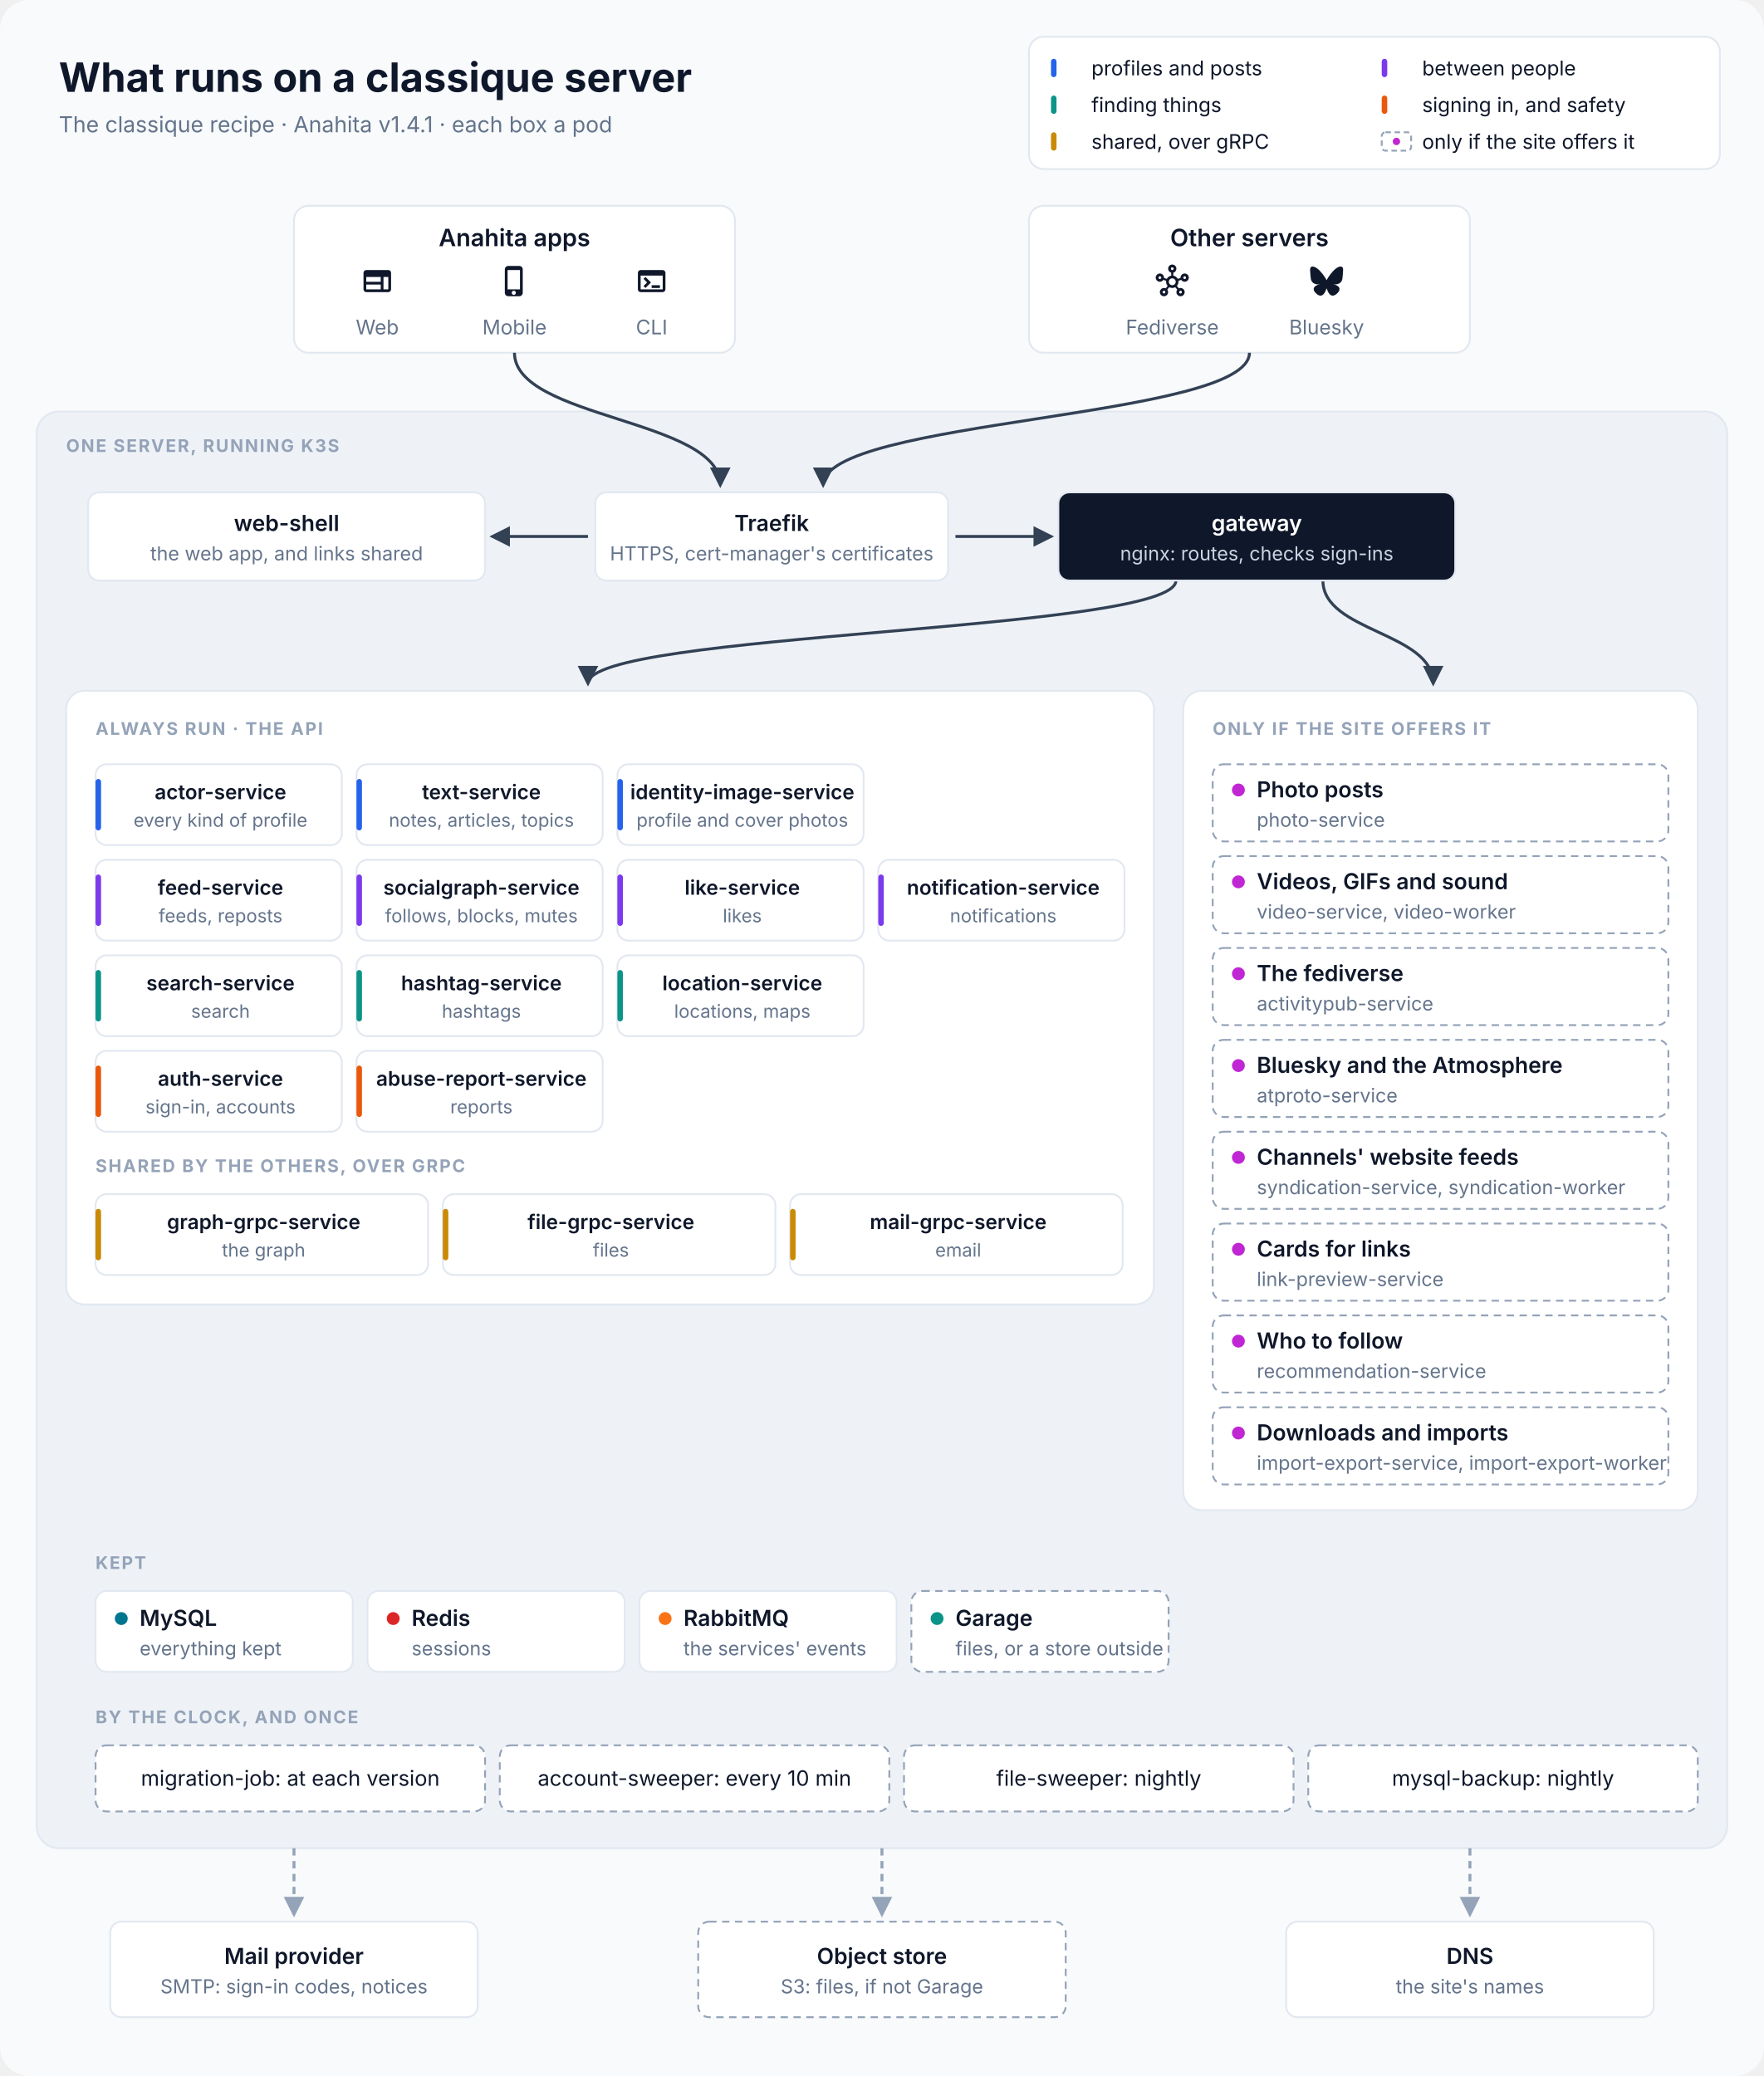
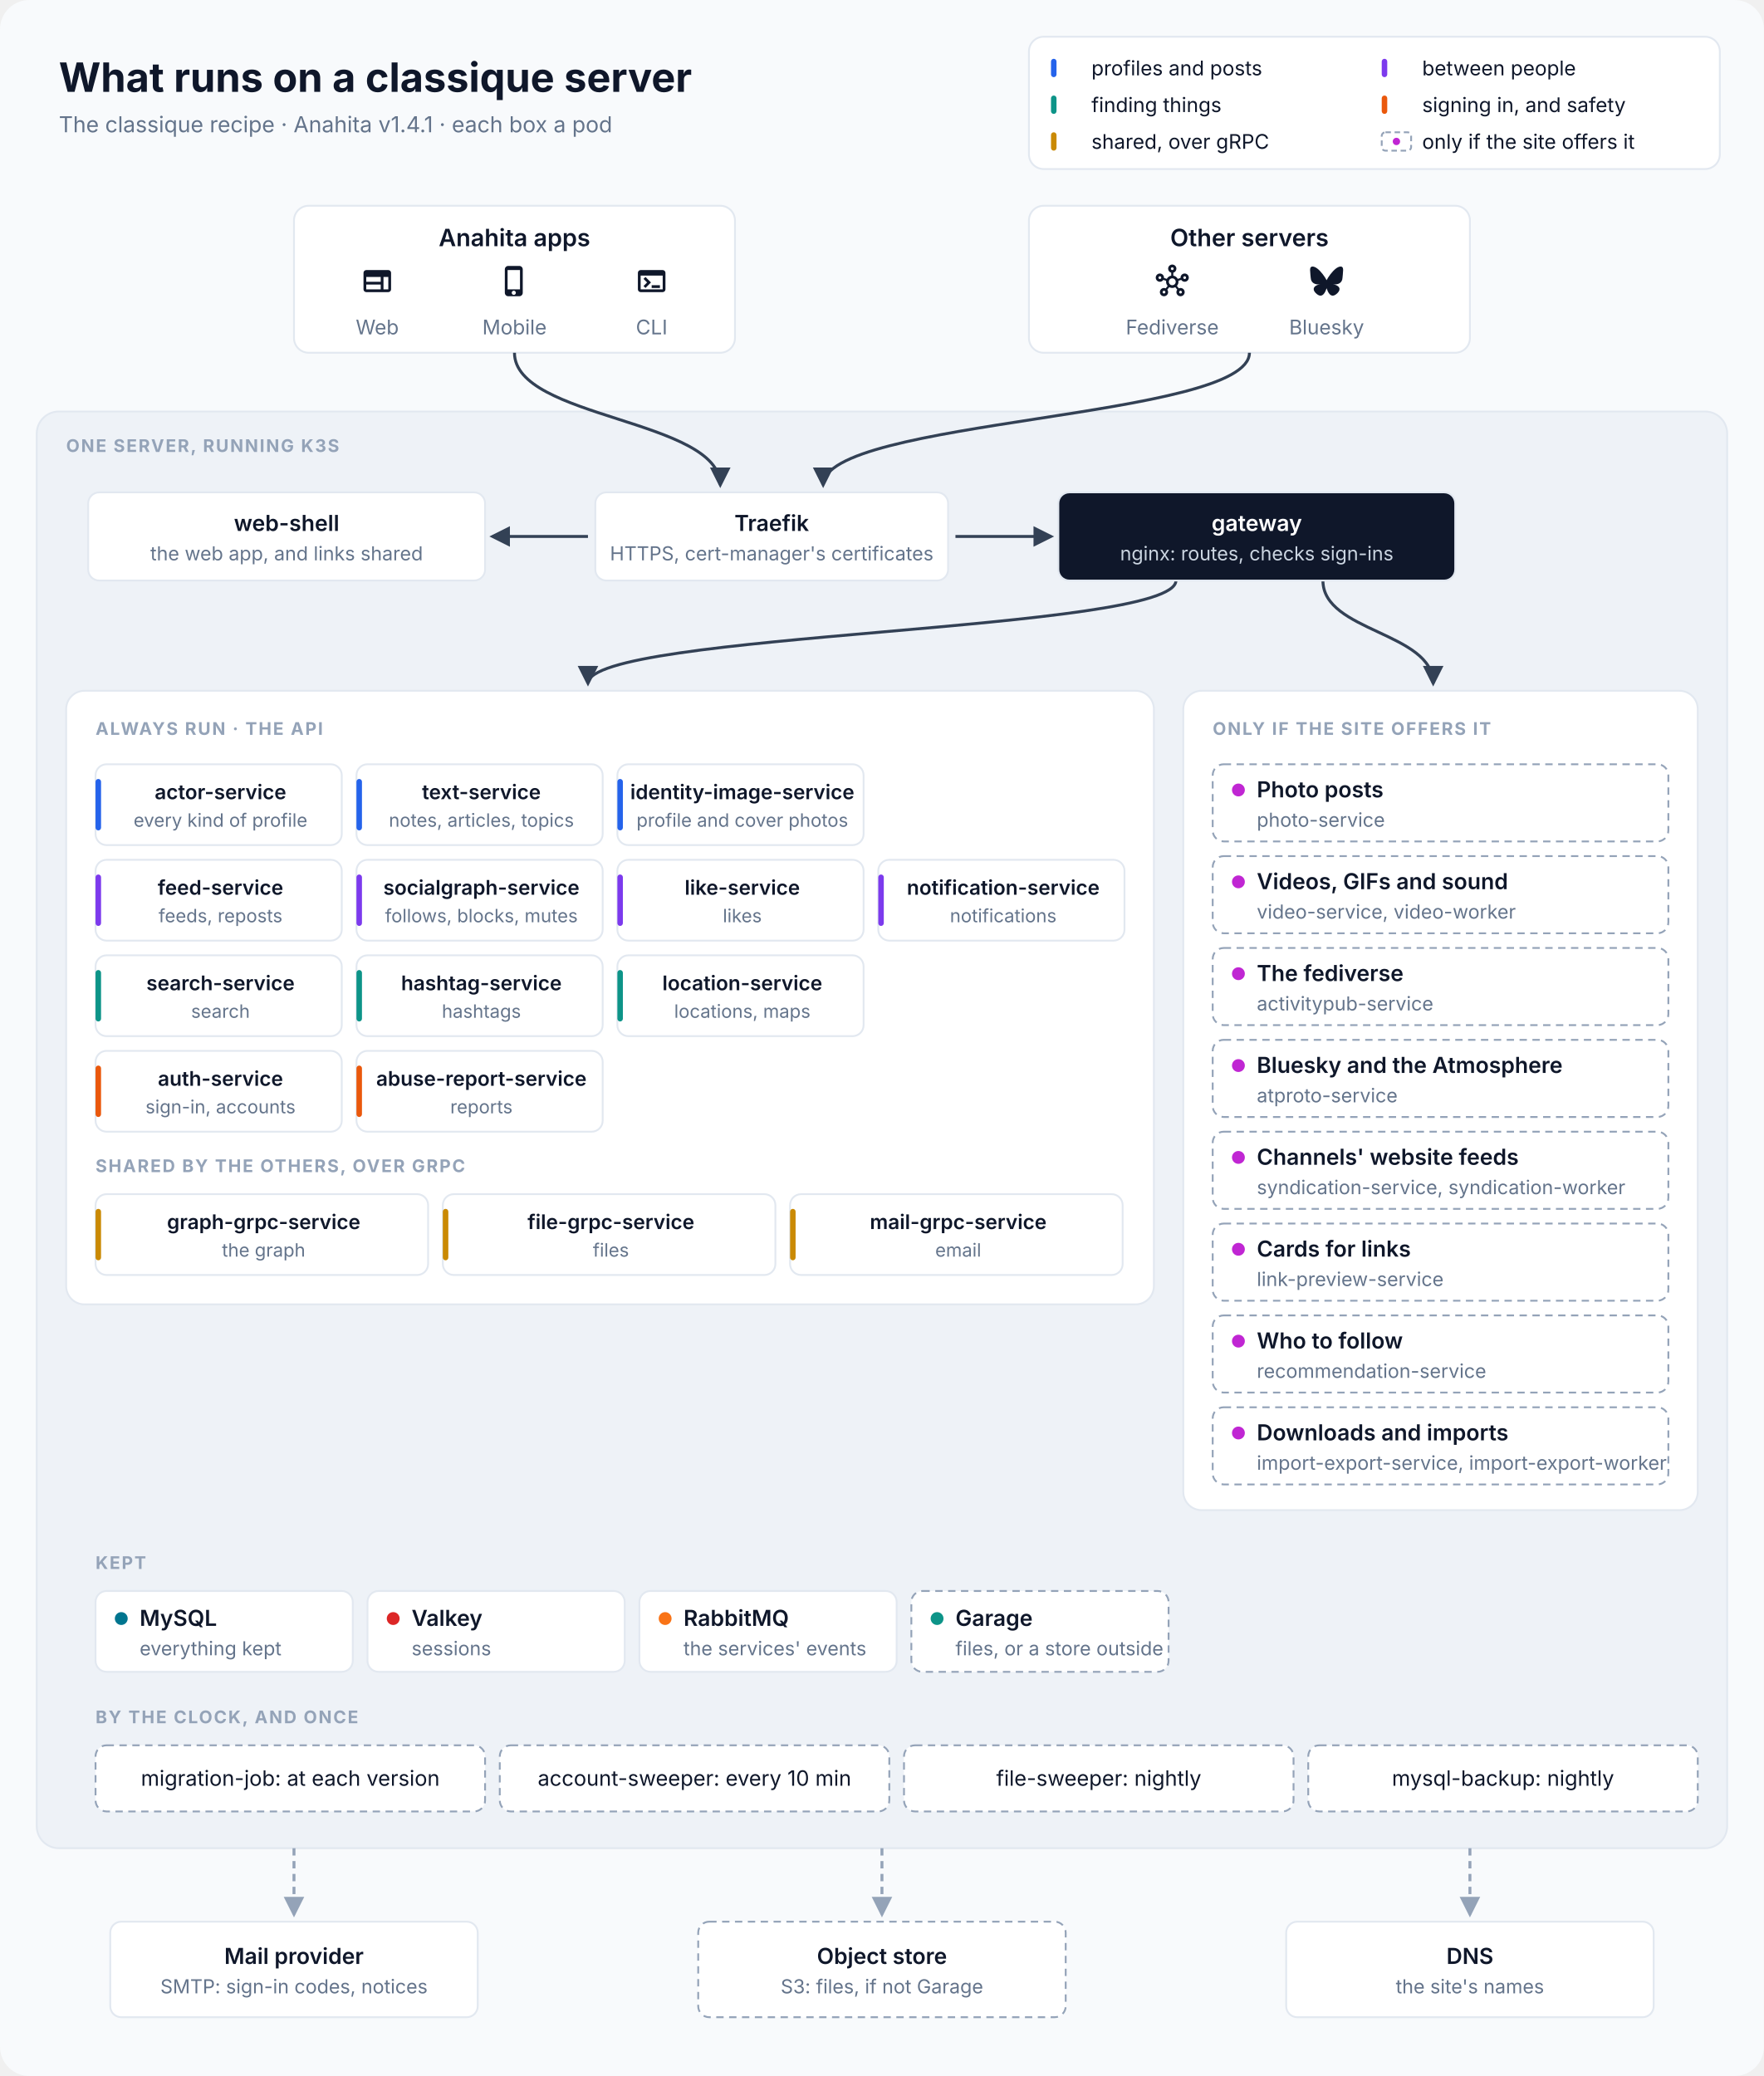
<svg xmlns="http://www.w3.org/2000/svg" viewBox="0 0 960 1130" width="960" height="1130" font-family="Inter, 'SF Pro Text', 'Segoe UI', Helvetica, Arial, sans-serif" role="img" aria-labelledby="title desc">
  <defs>
    <marker id="in" viewBox="0 0 10 10" refX="8.5" refY="5" markerWidth="7" markerHeight="7" orient="auto-start-reverse">
      <path d="M0,0 L10,5 L0,10 z" fill="#334155" />
    </marker>
    <marker id="out" viewBox="0 0 10 10" refX="8.5" refY="5" markerWidth="7" markerHeight="7" orient="auto-start-reverse">
      <path d="M0,0 L10,5 L0,10 z" fill="#94A3B8" />
    </marker>
  </defs>
  <rect width="960" height="1130" rx="16" fill="#F8FAFC" />
  <text x="32" y="50" font-size="22" fill="#0F172A" text-anchor="start" font-weight="700">What runs on a classique server</text>
  <text x="32" y="72" font-size="12" fill="#64748B" text-anchor="start">The classique recipe · Anahita v1.4.1 · each box a pod</text>
  <rect x="560" y="20" width="376" height="72" rx="8" fill="#FFFFFF" stroke="#E2E8F0" />
  <rect x="572" y="32" width="3" height="10" rx="1.5" fill="#2563EB" />
  <text x="594" y="41" font-size="11" fill="#0F172A" text-anchor="start">profiles and posts</text>
  <rect x="752" y="32" width="3" height="10" rx="1.5" fill="#7C3AED" />
  <text x="774" y="41" font-size="11" fill="#0F172A" text-anchor="start">between people</text>
  <rect x="572" y="52" width="3" height="10" rx="1.5" fill="#0D9488" />
  <text x="594" y="61" font-size="11" fill="#0F172A" text-anchor="start">finding things</text>
  <rect x="752" y="52" width="3" height="10" rx="1.5" fill="#EA580C" />
  <text x="774" y="61" font-size="11" fill="#0F172A" text-anchor="start">signing in, and safety</text>
  <rect x="572" y="72" width="3" height="10" rx="1.5" fill="#CA8A04" />
  <text x="594" y="81" font-size="11" fill="#0F172A" text-anchor="start">shared, over gRPC</text>
  <rect x="752" y="72" width="16" height="10" rx="2" fill="#FFFFFF" stroke="#94A3B8" stroke-dasharray="3 2" />
  <circle cx="760" cy="77" r="2" fill="#C026D3" />
  <text x="774" y="81" font-size="11" fill="#0F172A" text-anchor="start">only if the site offers it</text>
  <rect x="160" y="112" width="240" height="80" rx="8" fill="#FFFFFF" stroke="#E2E8F0" />
  <text x="280.0" y="134" font-size="13" fill="#0F172A" text-anchor="middle" font-weight="600">Anahita apps</text>
  <path transform="translate(196.333 144) scale(0.75)" d="M20 4H4c-1.1 0-1.99.9-1.99 2L2 18c0 1.1.9 2 2 2h16c1.1 0 2-.9 2-2V6c0-1.1-.9-2-2-2M4 9h10.5v3.5H4zm0 5.5h10.5V18H4zM20 18h-3.5V9H20z" fill="#0F172A" />
  <text x="205.333" y="182" font-size="11" fill="#64748B" text-anchor="middle">Web</text>
  <path transform="translate(271 144) scale(0.75)" d="M15.5 1h-8C6.12 1 5 2.12 5 3.5v17C5 21.88 6.12 23 7.5 23h8c1.38 0 2.5-1.12 2.5-2.5v-17C18 2.12 16.88 1 15.5 1m-4 21c-.83 0-1.5-.67-1.5-1.5s.67-1.5 1.5-1.5 1.5.67 1.5 1.5-.67 1.5-1.5 1.5m4.5-4H7V4h9z" fill="#0F172A" />
  <text x="280.0" y="182" font-size="11" fill="#64748B" text-anchor="middle">Mobile</text>
  <path transform="translate(345.667 144) scale(0.75)" d="M20 4H4c-1.11 0-2 .9-2 2v12c0 1.1.89 2 2 2h16c1.1 0 2-.9 2-2V6c0-1.1-.89-2-2-2m0 14H4V8h16zm-2-1h-6v-2h6zM7.5 17l-1.41-1.41L8.67 13l-2.59-2.59L7.5 9l4 4z" fill="#0F172A" />
  <text x="354.667" y="182" font-size="11" fill="#64748B" text-anchor="middle">CLI</text>
  <rect x="560" y="112" width="240" height="80" rx="8" fill="#FFFFFF" stroke="#E2E8F0" />
  <text x="680.0" y="134" font-size="13" fill="#0F172A" text-anchor="middle" font-weight="600">Other servers</text>
  <path transform="translate(629 144) scale(0.75)" d="M21 6.5c-1.66 0-3 1.34-3 3 0 .07 0 .14.01.21l-2.03.68c-.64-1.21-1.82-2.09-3.22-2.32V5.91C14.04 5.57 15 4.4 15 3c0-1.66-1.34-3-3-3S9 1.34 9 3c0 1.4.96 2.57 2.25 2.91v2.16c-1.4.23-2.58 1.11-3.22 2.32l-2.04-.68C6 9.64 6 9.57 6 9.5c0-1.66-1.34-3-3-3s-3 1.34-3 3 1.34 3 3 3c1.06 0 1.98-.55 2.52-1.37l2.03.68c-.2 1.29.17 2.66 1.09 3.69l-1.41 1.77Q6.66 17 6 17c-1.66 0-3 1.34-3 3s1.34 3 3 3 3-1.34 3-3c0-.68-.22-1.3-.6-1.8l1.41-1.77c1.36.76 3.02.75 4.37 0l1.41 1.77c-.37.5-.59 1.12-.59 1.8 0 1.66 1.34 3 3 3s3-1.34 3-3-1.34-3-3-3c-.44 0-.85.09-1.23.26l-1.41-1.77c.93-1.04 1.29-2.4 1.09-3.69l2.03-.68c.53.82 1.46 1.37 2.52 1.37 1.66 0 3-1.34 3-3S22.66 6.5 21 6.5m-18 4c-.55 0-1-.45-1-1s.45-1 1-1 1 .45 1 1-.45 1-1 1M6 21c-.55 0-1-.45-1-1s.45-1 1-1 1 .45 1 1-.45 1-1 1m5-18c0-.55.45-1 1-1s1 .45 1 1-.45 1-1 1-1-.45-1-1m1 12c-1.38 0-2.5-1.12-2.5-2.5S10.62 10 12 10s2.5 1.12 2.5 2.5S13.38 15 12 15m6 4c.55 0 1 .45 1 1s-.45 1-1 1-1-.45-1-1 .45-1 1-1m3-8.5c-.55 0-1-.45-1-1s.45-1 1-1 1 .45 1 1-.45 1-1 1" fill="#0F172A" />
  <text x="638.0" y="182" font-size="11" fill="#64748B" text-anchor="middle">Fediverse</text>
  <path transform="translate(713 144) scale(0.75)" d="M5.202 2.857C7.954 4.922 10.913 9.11 12 11.358c1.087-2.247 4.046-6.436 6.798-8.501C20.783 1.366 24 .213 24 3.883c0 .732-.42 6.156-.667 7.037-.856 3.061-3.978 3.842-6.755 3.37 4.854.826 6.089 3.562 3.422 6.299-5.065 5.196-7.28-1.304-7.847-2.97-.104-.305-.152-.448-.153-.327 0-.121-.05.022-.153.327-.568 1.666-2.782 8.166-7.847 2.97-2.667-2.737-1.432-5.473 3.422-6.3-2.777.473-5.899-.308-6.755-3.369C.42 10.04 0 4.615 0 3.883c0-3.67 3.217-2.517 5.202-1.026" fill="#0F172A" />
  <text x="722.0" y="182" font-size="11" fill="#64748B" text-anchor="middle">Bluesky</text>
  <rect x="20" y="224" width="920" height="782" rx="12" fill="#EEF2F7" stroke="#E2E8F0" />
  <text x="36" y="246" font-size="9.5" fill="#94A3B8" text-anchor="start" font-weight="700" letter-spacing="0.8">ONE SERVER, RUNNING K3S</text>
  <path d="M280 192 C280 228 392 228 392 264" stroke="#334155" stroke-width="1.6" fill="none" marker-end="url(#in)" />
  <path d="M680 192 C680 228 448 228 448 264" stroke="#334155" stroke-width="1.6" fill="none" marker-end="url(#in)" />
  <path d="M320 292 L268 292" stroke="#334155" stroke-width="1.6" fill="none" marker-end="url(#in)" />
  <path d="M520 292 L572 292" stroke="#334155" stroke-width="1.6" fill="none" marker-end="url(#in)" />
  <path d="M640 316 C640 344 320 344 320 372" stroke="#334155" stroke-width="1.6" fill="none" marker-end="url(#in)" />
  <path d="M720 316 C720 344 780 344 780 372" stroke="#334155" stroke-width="1.6" fill="none" marker-end="url(#in)" />
  <rect x="48" y="268" width="216" height="48" rx="6" fill="#FFFFFF" stroke="#E2E8F0" />
  <text x="156.0" y="289.0" font-size="12" fill="#0F172A" text-anchor="middle" font-weight="600">web-shell</text>
  <text x="156.0" y="305.0" font-size="10.5" fill="#64748B" text-anchor="middle">the web app, and links shared</text>
  <rect x="324" y="268" width="192" height="48" rx="6" fill="#FFFFFF" stroke="#E2E8F0" />
  <text x="420.0" y="289.0" font-size="12" fill="#0F172A" text-anchor="middle" font-weight="600">Traefik</text>
  <text x="420.0" y="305.0" font-size="10.5" fill="#64748B" text-anchor="middle">HTTPS, cert-manager's certificates</text>
  <rect x="576" y="268" width="216" height="48" rx="6" fill="#0F172A" stroke="#E2E8F0" />
  <text x="684.0" y="289.0" font-size="12" fill="#FFFFFF" text-anchor="middle" font-weight="600">gateway</text>
  <text x="684.0" y="305.0" font-size="10.5" fill="#CBD5E1" text-anchor="middle">nginx: routes, checks sign-ins</text>
  <rect x="36" y="376" width="592" height="334" rx="10" fill="#FFFFFF" stroke="#E2E8F0" />
  <text x="52" y="400" font-size="9.5" fill="#94A3B8" text-anchor="start" font-weight="700" letter-spacing="0.8">ALWAYS RUN · THE API</text>
  <rect x="52" y="416" width="134" height="44" rx="6" fill="#FFFFFF" stroke="#E2E8F0" />
  <rect x="52" y="424" width="3" height="28" rx="1.5" fill="#2563EB" />
  <text x="120.0" y="435" font-size="11" fill="#0F172A" text-anchor="middle" font-weight="600">actor-service</text>
  <text x="120.0" y="450" font-size="10" fill="#64748B" text-anchor="middle">every kind of profile</text>
  <rect x="194" y="416" width="134" height="44" rx="6" fill="#FFFFFF" stroke="#E2E8F0" />
  <rect x="194" y="424" width="3" height="28" rx="1.5" fill="#2563EB" />
  <text x="262.0" y="435" font-size="11" fill="#0F172A" text-anchor="middle" font-weight="600">text-service</text>
  <text x="262.0" y="450" font-size="10" fill="#64748B" text-anchor="middle">notes, articles, topics</text>
  <rect x="336" y="416" width="134" height="44" rx="6" fill="#FFFFFF" stroke="#E2E8F0" />
  <rect x="336" y="424" width="3" height="28" rx="1.5" fill="#2563EB" />
  <text x="404.0" y="435" font-size="11" fill="#0F172A" text-anchor="middle" font-weight="600">identity-image-service</text>
  <text x="404.0" y="450" font-size="10" fill="#64748B" text-anchor="middle">profile and cover photos</text>
  <rect x="52" y="468" width="134" height="44" rx="6" fill="#FFFFFF" stroke="#E2E8F0" />
  <rect x="52" y="476" width="3" height="28" rx="1.5" fill="#7C3AED" />
  <text x="120.0" y="487" font-size="11" fill="#0F172A" text-anchor="middle" font-weight="600">feed-service</text>
  <text x="120.0" y="502" font-size="10" fill="#64748B" text-anchor="middle">feeds, reposts</text>
  <rect x="194" y="468" width="134" height="44" rx="6" fill="#FFFFFF" stroke="#E2E8F0" />
  <rect x="194" y="476" width="3" height="28" rx="1.5" fill="#7C3AED" />
  <text x="262.0" y="487" font-size="11" fill="#0F172A" text-anchor="middle" font-weight="600">socialgraph-service</text>
  <text x="262.0" y="502" font-size="10" fill="#64748B" text-anchor="middle">follows, blocks, mutes</text>
  <rect x="336" y="468" width="134" height="44" rx="6" fill="#FFFFFF" stroke="#E2E8F0" />
  <rect x="336" y="476" width="3" height="28" rx="1.5" fill="#7C3AED" />
  <text x="404.0" y="487" font-size="11" fill="#0F172A" text-anchor="middle" font-weight="600">like-service</text>
  <text x="404.0" y="502" font-size="10" fill="#64748B" text-anchor="middle">likes</text>
  <rect x="478" y="468" width="134" height="44" rx="6" fill="#FFFFFF" stroke="#E2E8F0" />
  <rect x="478" y="476" width="3" height="28" rx="1.5" fill="#7C3AED" />
  <text x="546.0" y="487" font-size="11" fill="#0F172A" text-anchor="middle" font-weight="600">notification-service</text>
  <text x="546.0" y="502" font-size="10" fill="#64748B" text-anchor="middle">notifications</text>
  <rect x="52" y="520" width="134" height="44" rx="6" fill="#FFFFFF" stroke="#E2E8F0" />
  <rect x="52" y="528" width="3" height="28" rx="1.5" fill="#0D9488" />
  <text x="120.0" y="539" font-size="11" fill="#0F172A" text-anchor="middle" font-weight="600">search-service</text>
  <text x="120.0" y="554" font-size="10" fill="#64748B" text-anchor="middle">search</text>
  <rect x="194" y="520" width="134" height="44" rx="6" fill="#FFFFFF" stroke="#E2E8F0" />
  <rect x="194" y="528" width="3" height="28" rx="1.5" fill="#0D9488" />
  <text x="262.0" y="539" font-size="11" fill="#0F172A" text-anchor="middle" font-weight="600">hashtag-service</text>
  <text x="262.0" y="554" font-size="10" fill="#64748B" text-anchor="middle">hashtags</text>
  <rect x="336" y="520" width="134" height="44" rx="6" fill="#FFFFFF" stroke="#E2E8F0" />
  <rect x="336" y="528" width="3" height="28" rx="1.5" fill="#0D9488" />
  <text x="404.0" y="539" font-size="11" fill="#0F172A" text-anchor="middle" font-weight="600">location-service</text>
  <text x="404.0" y="554" font-size="10" fill="#64748B" text-anchor="middle">locations, maps</text>
  <rect x="52" y="572" width="134" height="44" rx="6" fill="#FFFFFF" stroke="#E2E8F0" />
  <rect x="52" y="580" width="3" height="28" rx="1.5" fill="#EA580C" />
  <text x="120.0" y="591" font-size="11" fill="#0F172A" text-anchor="middle" font-weight="600">auth-service</text>
  <text x="120.0" y="606" font-size="10" fill="#64748B" text-anchor="middle">sign-in, accounts</text>
  <rect x="194" y="572" width="134" height="44" rx="6" fill="#FFFFFF" stroke="#E2E8F0" />
  <rect x="194" y="580" width="3" height="28" rx="1.5" fill="#EA580C" />
  <text x="262.0" y="591" font-size="11" fill="#0F172A" text-anchor="middle" font-weight="600">abuse-report-service</text>
  <text x="262.0" y="606" font-size="10" fill="#64748B" text-anchor="middle">reports</text>
  <text x="52" y="638" font-size="9.5" fill="#94A3B8" text-anchor="start" font-weight="700" letter-spacing="0.8">SHARED BY THE OTHERS, OVER GRPC</text>
  <rect x="52" y="650" width="181" height="44" rx="6" fill="#FFFFFF" stroke="#E2E8F0" />
  <rect x="52" y="658" width="3" height="28" rx="1.5" fill="#CA8A04" />
  <text x="143.5" y="669" font-size="11" fill="#0F172A" text-anchor="middle" font-weight="600">graph-grpc-service</text>
  <text x="143.5" y="684" font-size="10" fill="#64748B" text-anchor="middle">the graph</text>
  <rect x="241" y="650" width="181" height="44" rx="6" fill="#FFFFFF" stroke="#E2E8F0" />
  <rect x="241" y="658" width="3" height="28" rx="1.5" fill="#CA8A04" />
  <text x="332.5" y="669" font-size="11" fill="#0F172A" text-anchor="middle" font-weight="600">file-grpc-service</text>
  <text x="332.5" y="684" font-size="10" fill="#64748B" text-anchor="middle">files</text>
  <rect x="430" y="650" width="181" height="44" rx="6" fill="#FFFFFF" stroke="#E2E8F0" />
  <rect x="430" y="658" width="3" height="28" rx="1.5" fill="#CA8A04" />
  <text x="521.5" y="669" font-size="11" fill="#0F172A" text-anchor="middle" font-weight="600">mail-grpc-service</text>
  <text x="521.5" y="684" font-size="10" fill="#64748B" text-anchor="middle">email</text>
  <rect x="644" y="376" width="280" height="446" rx="10" fill="#FFFFFF" stroke="#E2E8F0" />
  <text x="660" y="400" font-size="9.5" fill="#94A3B8" text-anchor="start" font-weight="700" letter-spacing="0.8">ONLY IF THE SITE OFFERS IT</text>
  <rect x="660" y="416" width="248" height="42" rx="6" fill="#FFFFFF" stroke="#94A3B8" stroke-dasharray="4 3" />
  <circle cx="674" cy="430.0" r="3.5" fill="#C026D3" />
  <text x="684" y="434.0" font-size="12" fill="#0F172A" text-anchor="start" font-weight="600">Photo posts</text>
  <text x="684" y="450.0" font-size="10.5" fill="#64748B" text-anchor="start">photo-service</text>
  <rect x="660" y="466" width="248" height="42" rx="6" fill="#FFFFFF" stroke="#94A3B8" stroke-dasharray="4 3" />
  <circle cx="674" cy="480.0" r="3.5" fill="#C026D3" />
  <text x="684" y="484.0" font-size="12" fill="#0F172A" text-anchor="start" font-weight="600">Videos, GIFs and sound</text>
  <text x="684" y="500.0" font-size="10.5" fill="#64748B" text-anchor="start">video-service, video-worker</text>
  <rect x="660" y="516" width="248" height="42" rx="6" fill="#FFFFFF" stroke="#94A3B8" stroke-dasharray="4 3" />
  <circle cx="674" cy="530.0" r="3.5" fill="#C026D3" />
  <text x="684" y="534.0" font-size="12" fill="#0F172A" text-anchor="start" font-weight="600">The fediverse</text>
  <text x="684" y="550.0" font-size="10.5" fill="#64748B" text-anchor="start">activitypub-service</text>
  <rect x="660" y="566" width="248" height="42" rx="6" fill="#FFFFFF" stroke="#94A3B8" stroke-dasharray="4 3" />
  <circle cx="674" cy="580.0" r="3.5" fill="#C026D3" />
  <text x="684" y="584.0" font-size="12" fill="#0F172A" text-anchor="start" font-weight="600">Bluesky and the Atmosphere</text>
  <text x="684" y="600.0" font-size="10.5" fill="#64748B" text-anchor="start">atproto-service</text>
  <rect x="660" y="616" width="248" height="42" rx="6" fill="#FFFFFF" stroke="#94A3B8" stroke-dasharray="4 3" />
  <circle cx="674" cy="630.0" r="3.5" fill="#C026D3" />
  <text x="684" y="634.0" font-size="12" fill="#0F172A" text-anchor="start" font-weight="600">Channels' website feeds</text>
  <text x="684" y="650.0" font-size="10.5" fill="#64748B" text-anchor="start">syndication-service, syndication-worker</text>
  <rect x="660" y="666" width="248" height="42" rx="6" fill="#FFFFFF" stroke="#94A3B8" stroke-dasharray="4 3" />
  <circle cx="674" cy="680.0" r="3.5" fill="#C026D3" />
  <text x="684" y="684.0" font-size="12" fill="#0F172A" text-anchor="start" font-weight="600">Cards for links</text>
  <text x="684" y="700.0" font-size="10.5" fill="#64748B" text-anchor="start">link-preview-service</text>
  <rect x="660" y="716" width="248" height="42" rx="6" fill="#FFFFFF" stroke="#94A3B8" stroke-dasharray="4 3" />
  <circle cx="674" cy="730.0" r="3.5" fill="#C026D3" />
  <text x="684" y="734.0" font-size="12" fill="#0F172A" text-anchor="start" font-weight="600">Who to follow</text>
  <text x="684" y="750.0" font-size="10.5" fill="#64748B" text-anchor="start">recommendation-service</text>
  <rect x="660" y="766" width="248" height="42" rx="6" fill="#FFFFFF" stroke="#94A3B8" stroke-dasharray="4 3" />
  <circle cx="674" cy="780.0" r="3.5" fill="#C026D3" />
  <text x="684" y="784.0" font-size="12" fill="#0F172A" text-anchor="start" font-weight="600">Downloads and imports</text>
  <text x="684" y="800.0" font-size="10.5" fill="#64748B" text-anchor="start">import-export-service, import-export-worker</text>
  <text x="52" y="854" font-size="9.5" fill="#94A3B8" text-anchor="start" font-weight="700" letter-spacing="0.8">KEPT</text>
  <rect x="52" y="866" width="140" height="44" rx="6" fill="#FFFFFF" stroke="#E2E8F0" />
  <circle cx="66" cy="881.0" r="3.5" fill="#00758F" />
  <text x="76" y="885.0" font-size="12" fill="#0F172A" text-anchor="start" font-weight="600">MySQL</text>
  <text x="76" y="901.0" font-size="10.5" fill="#64748B" text-anchor="start">everything kept</text>
  <rect x="200" y="866" width="140" height="44" rx="6" fill="#FFFFFF" stroke="#E2E8F0" />
  <circle cx="214" cy="881.0" r="3.5" fill="#DC2626" />
-   <text x="224" y="885.0" font-size="12" fill="#0F172A" text-anchor="start" font-weight="600">Redis</text>
+   <text x="224" y="885.0" font-size="12" fill="#0F172A" text-anchor="start" font-weight="600">Valkey</text>
  <text x="224" y="901.0" font-size="10.5" fill="#64748B" text-anchor="start">sessions</text>
  <rect x="348" y="866" width="140" height="44" rx="6" fill="#FFFFFF" stroke="#E2E8F0" />
  <circle cx="362" cy="881.0" r="3.5" fill="#F97316" />
  <text x="372" y="885.0" font-size="12" fill="#0F172A" text-anchor="start" font-weight="600">RabbitMQ</text>
  <text x="372" y="901.0" font-size="10.5" fill="#64748B" text-anchor="start">the services' events</text>
  <rect x="496" y="866" width="140" height="44" rx="6" fill="#FFFFFF" stroke="#94A3B8" stroke-dasharray="4 3" />
  <circle cx="510" cy="881.0" r="3.5" fill="#0D9488" />
  <text x="520" y="885.0" font-size="12" fill="#0F172A" text-anchor="start" font-weight="600">Garage</text>
  <text x="520" y="901.0" font-size="10.5" fill="#64748B" text-anchor="start">files, or a store outside</text>
  <text x="52" y="938" font-size="9.5" fill="#94A3B8" text-anchor="start" font-weight="700" letter-spacing="0.8">BY THE CLOCK, AND ONCE</text>
  <rect x="52" y="950" width="212" height="36" rx="6" fill="#FFFFFF" stroke="#94A3B8" stroke-dasharray="4 3" />
  <text x="158" y="972" font-size="11.5" fill="#0F172A" text-anchor="middle">migration-job: at each version</text>
  <rect x="272" y="950" width="212" height="36" rx="6" fill="#FFFFFF" stroke="#94A3B8" stroke-dasharray="4 3" />
  <text x="378" y="972" font-size="11.5" fill="#0F172A" text-anchor="middle">account-sweeper: every 10 min</text>
  <rect x="492" y="950" width="212" height="36" rx="6" fill="#FFFFFF" stroke="#94A3B8" stroke-dasharray="4 3" />
  <text x="598" y="972" font-size="11.5" fill="#0F172A" text-anchor="middle">file-sweeper: nightly</text>
  <rect x="712" y="950" width="212" height="36" rx="6" fill="#FFFFFF" stroke="#94A3B8" stroke-dasharray="4 3" />
  <text x="818" y="972" font-size="11.5" fill="#0F172A" text-anchor="middle">mysql-backup: nightly</text>
  <path d="M160 1006 L160 1042" stroke="#94A3B8" stroke-width="1.6" fill="none" stroke-dasharray="4 3" marker-end="url(#out)" />
  <path d="M480 1006 L480 1042" stroke="#94A3B8" stroke-width="1.6" fill="none" stroke-dasharray="4 3" marker-end="url(#out)" />
  <path d="M800 1006 L800 1042" stroke="#94A3B8" stroke-width="1.6" fill="none" stroke-dasharray="4 3" marker-end="url(#out)" />
  <rect x="60" y="1046" width="200" height="52" rx="6" fill="#FFFFFF" stroke="#E2E8F0" />
  <text x="160.0" y="1069.0" font-size="12" fill="#0F172A" text-anchor="middle" font-weight="600">Mail provider</text>
  <text x="160.0" y="1085.0" font-size="10.5" fill="#64748B" text-anchor="middle">SMTP: sign-in codes, notices</text>
  <rect x="380" y="1046" width="200" height="52" rx="6" fill="#FFFFFF" stroke="#94A3B8" stroke-dasharray="4 3" />
  <text x="480.0" y="1069.0" font-size="12" fill="#0F172A" text-anchor="middle" font-weight="600">Object store</text>
  <text x="480.0" y="1085.0" font-size="10.5" fill="#64748B" text-anchor="middle">S3: files, if not Garage</text>
  <rect x="700" y="1046" width="200" height="52" rx="6" fill="#FFFFFF" stroke="#E2E8F0" />
  <text x="800.0" y="1069.0" font-size="12" fill="#0F172A" text-anchor="middle" font-weight="600">DNS</text>
  <text x="800.0" y="1085.0" font-size="10.5" fill="#64748B" text-anchor="middle">the site's names</text>
</svg>
